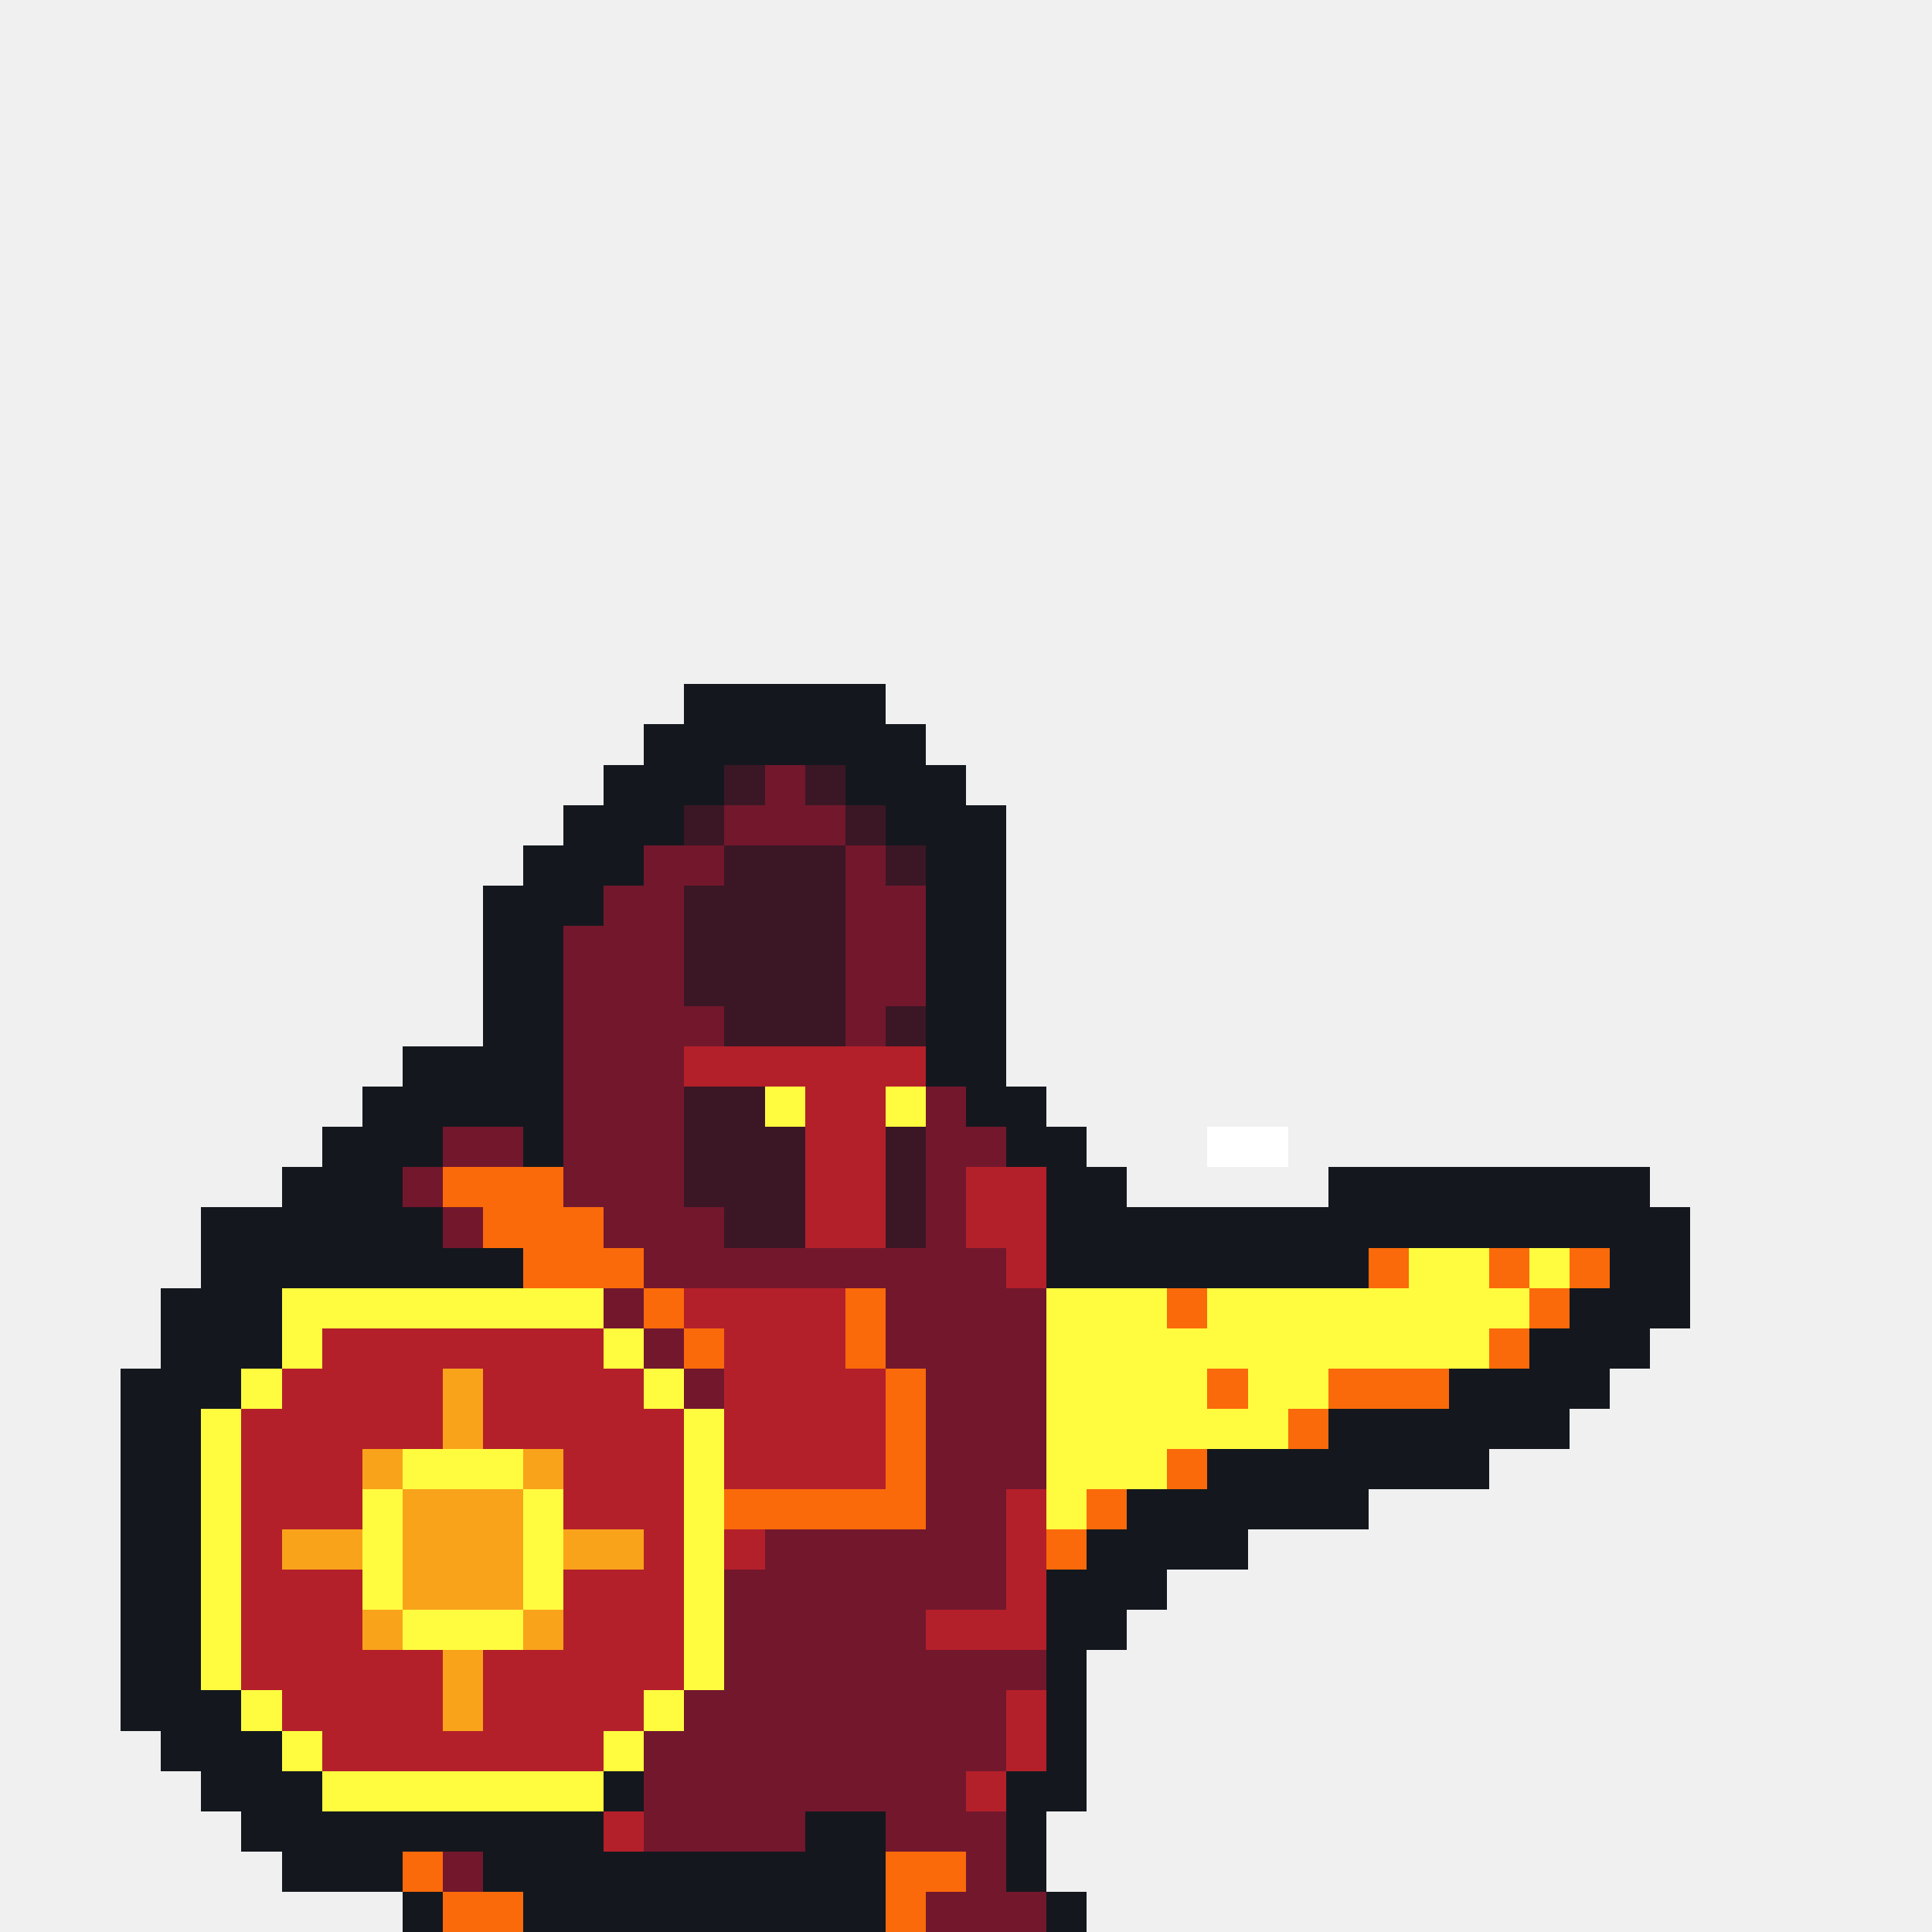
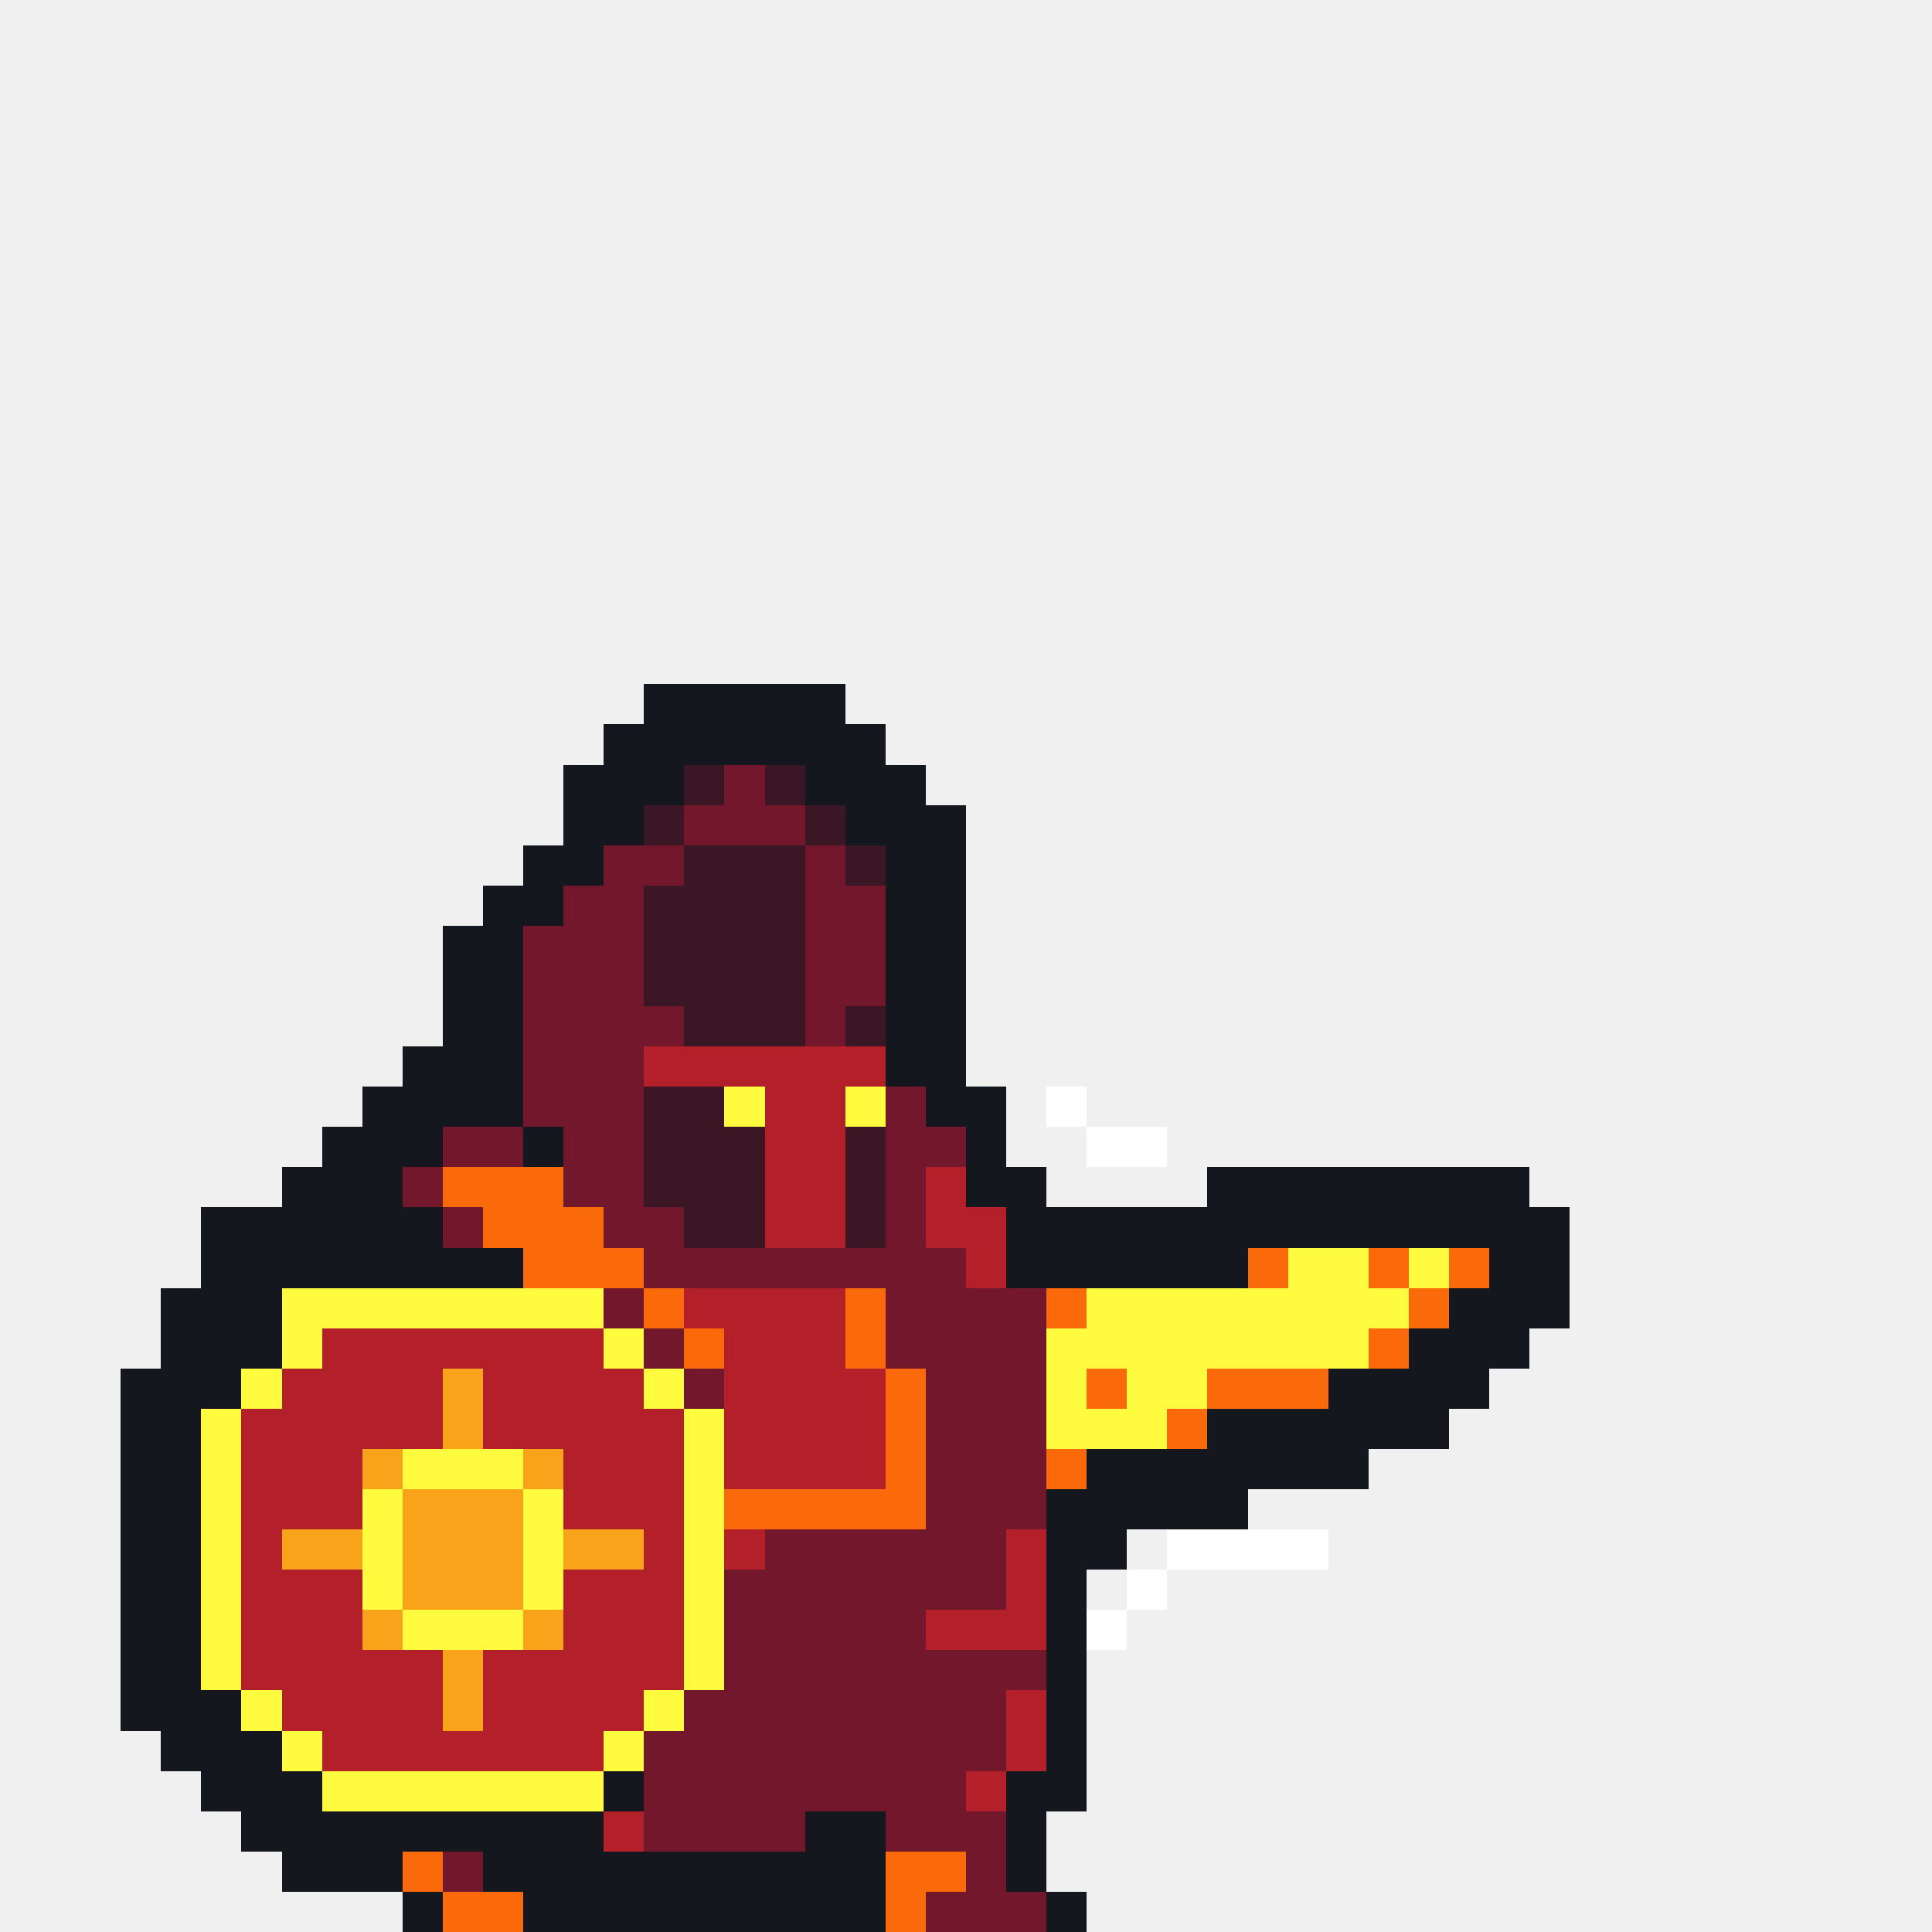
<svg xmlns="http://www.w3.org/2000/svg" version="1.1" width="48" height="48" shape-rendering="crispEdges">
-   <rect x="17" y="17" width="5" height="2" fill="#14181E" />
-   <rect x="16" y="18" width="1" height="3" fill="#14181E" />
-   <rect x="22" y="18" width="1" height="3" fill="#14181E" />
-   <rect x="15" y="19" width="1" height="3" fill="#14181E" />
-   <rect x="17" y="19" width="1" height="1" fill="#14181E" />
-   <rect x="18" y="19" width="1" height="1" fill="#3B1725" />
-   <rect x="19" y="19" width="1" height="2" fill="#73172D" />
-   <rect x="20" y="19" width="1" height="1" fill="#3B1725" />
-   <rect x="21" y="19" width="1" height="1" fill="#14181E" />
-   <rect x="23" y="19" width="1" height="8" fill="#14181E" />
-   <rect x="14" y="20" width="1" height="3" fill="#14181E" />
-   <rect x="17" y="20" width="1" height="1" fill="#3B1725" />
-   <rect x="18" y="20" width="1" height="1" fill="#73172D" />
-   <rect x="20" y="20" width="1" height="1" fill="#73172D" />
-   <rect x="21" y="20" width="1" height="1" fill="#3B1725" />
-   <rect x="24" y="20" width="1" height="8" fill="#14181E" />
-   <rect x="13" y="21" width="1" height="8" fill="#14181E" />
-   <rect x="16" y="21" width="2" height="1" fill="#73172D" />
-   <rect x="18" y="21" width="3" height="5" fill="#3B1725" />
-   <rect x="21" y="21" width="1" height="5" fill="#73172D" />
-   <rect x="22" y="21" width="1" height="1" fill="#3B1725" />
+   <rect x="16" y="17" width="5" height="2" fill="#14181E" />
+   <rect x="15" y="18" width="1" height="3" fill="#14181E" />
+   <rect x="21" y="18" width="1" height="3" fill="#14181E" />
+   <rect x="14" y="19" width="1" height="3" fill="#14181E" />
+   <rect x="16" y="19" width="1" height="1" fill="#14181E" />
+   <rect x="17" y="19" width="1" height="1" fill="#3B1725" />
+   <rect x="18" y="19" width="1" height="2" fill="#73172D" />
+   <rect x="19" y="19" width="1" height="1" fill="#3B1725" />
+   <rect x="20" y="19" width="1" height="1" fill="#14181E" />
+   <rect x="22" y="19" width="1" height="8" fill="#14181E" />
+   <rect x="16" y="20" width="1" height="1" fill="#3B1725" />
+   <rect x="17" y="20" width="1" height="1" fill="#73172D" />
+   <rect x="19" y="20" width="1" height="1" fill="#73172D" />
+   <rect x="20" y="20" width="1" height="1" fill="#3B1725" />
+   <rect x="23" y="20" width="1" height="8" fill="#14181E" />
+   <rect x="13" y="21" width="1" height="2" fill="#14181E" />
+   <rect x="15" y="21" width="2" height="1" fill="#73172D" />
+   <rect x="17" y="21" width="3" height="5" fill="#3B1725" />
+   <rect x="20" y="21" width="1" height="5" fill="#73172D" />
+   <rect x="21" y="21" width="1" height="1" fill="#3B1725" />
  <rect x="12" y="22" width="1" height="6" fill="#14181E" />
-   <rect x="15" y="22" width="2" height="9" fill="#73172D" />
-   <rect x="17" y="22" width="1" height="3" fill="#3B1725" />
-   <rect x="22" y="22" width="1" height="3" fill="#73172D" />
-   <rect x="14" y="23" width="1" height="7" fill="#73172D" />
-   <rect x="17" y="25" width="1" height="1" fill="#73172D" />
-   <rect x="22" y="25" width="1" height="1" fill="#3B1725" />
-   <rect x="10" y="26" width="2" height="2" fill="#14181E" />
-   <rect x="17" y="26" width="6" height="1" fill="#B4202A" />
+   <rect x="14" y="22" width="2" height="8" fill="#73172D" />
+   <rect x="16" y="22" width="1" height="3" fill="#3B1725" />
+   <rect x="21" y="22" width="1" height="3" fill="#73172D" />
+   <rect x="11" y="23" width="1" height="5" fill="#14181E" />
+   <rect x="13" y="23" width="1" height="5" fill="#73172D" />
+   <rect x="16" y="25" width="1" height="1" fill="#73172D" />
+   <rect x="21" y="25" width="1" height="1" fill="#3B1725" />
+   <rect x="10" y="26" width="1" height="3" fill="#14181E" />
+   <rect x="16" y="26" width="6" height="1" fill="#B4202A" />
  <rect x="9" y="27" width="1" height="5" fill="#14181E" />
-   <rect x="17" y="27" width="2" height="3" fill="#3B1725" />
-   <rect x="19" y="27" width="1" height="1" fill="#FFFC40" />
-   <rect x="20" y="27" width="2" height="4" fill="#B4202A" />
-   <rect x="22" y="27" width="1" height="1" fill="#FFFC40" />
-   <rect x="23" y="27" width="1" height="13" fill="#73172D" />
-   <rect x="25" y="27" width="1" height="2" fill="#14181E" />
+   <rect x="16" y="27" width="2" height="3" fill="#3B1725" />
+   <rect x="18" y="27" width="1" height="1" fill="#FFFC40" />
+   <rect x="19" y="27" width="2" height="4" fill="#B4202A" />
+   <rect x="21" y="27" width="1" height="1" fill="#FFFC40" />
+   <rect x="22" y="27" width="1" height="7" fill="#73172D" />
+   <rect x="24" y="27" width="1" height="3" fill="#14181E" />
+   <rect x="26" y="27" width="1" height="1" fill="#FFFFFF" />
  <rect x="8" y="28" width="1" height="4" fill="#14181E" />
-   <rect x="10" y="28" width="1" height="1" fill="#14181E" />
  <rect x="11" y="28" width="2" height="1" fill="#73172D" />
-   <rect x="19" y="28" width="1" height="3" fill="#3B1725" />
-   <rect x="22" y="28" width="1" height="3" fill="#3B1725" />
-   <rect x="24" y="28" width="1" height="1" fill="#73172D" />
-   <rect x="26" y="28" width="1" height="4" fill="#14181E" />
-   <rect x="30" y="28" width="2" height="1" fill="#FFFFFF" />
+   <rect x="13" y="28" width="1" height="1" fill="#14181E" />
+   <rect x="18" y="28" width="1" height="3" fill="#3B1725" />
+   <rect x="21" y="28" width="1" height="3" fill="#3B1725" />
+   <rect x="23" y="28" width="1" height="1" fill="#73172D" />
+   <rect x="27" y="28" width="2" height="1" fill="#FFFFFF" />
  <rect x="7" y="29" width="1" height="3" fill="#14181E" />
  <rect x="10" y="29" width="1" height="1" fill="#73172D" />
  <rect x="11" y="29" width="3" height="1" fill="#FA6A0A" />
-   <rect x="24" y="29" width="2" height="2" fill="#B4202A" />
-   <rect x="27" y="29" width="1" height="3" fill="#14181E" />
-   <rect x="33" y="29" width="8" height="2" fill="#14181E" />
+   <rect x="23" y="29" width="1" height="2" fill="#B4202A" />
+   <rect x="25" y="29" width="1" height="3" fill="#14181E" />
+   <rect x="30" y="29" width="8" height="2" fill="#14181E" />
  <rect x="5" y="30" width="2" height="4" fill="#14181E" />
  <rect x="10" y="30" width="1" height="2" fill="#14181E" />
  <rect x="11" y="30" width="1" height="1" fill="#73172D" />
  <rect x="12" y="30" width="3" height="1" fill="#FA6A0A" />
-   <rect x="17" y="30" width="1" height="2" fill="#73172D" />
-   <rect x="18" y="30" width="1" height="1" fill="#3B1725" />
-   <rect x="28" y="30" width="5" height="2" fill="#14181E" />
-   <rect x="41" y="30" width="1" height="3" fill="#14181E" />
+   <rect x="15" y="30" width="2" height="1" fill="#73172D" />
+   <rect x="17" y="30" width="1" height="1" fill="#3B1725" />
+   <rect x="24" y="30" width="1" height="2" fill="#B4202A" />
+   <rect x="26" y="30" width="4" height="2" fill="#14181E" />
+   <rect x="38" y="30" width="1" height="3" fill="#14181E" />
  <rect x="11" y="31" width="2" height="1" fill="#14181E" />
  <rect x="13" y="31" width="3" height="1" fill="#FA6A0A" />
-   <rect x="16" y="31" width="1" height="1" fill="#73172D" />
-   <rect x="18" y="31" width="5" height="1" fill="#73172D" />
-   <rect x="24" y="31" width="1" height="9" fill="#73172D" />
-   <rect x="25" y="31" width="1" height="1" fill="#B4202A" />
-   <rect x="33" y="31" width="1" height="1" fill="#14181E" />
+   <rect x="16" y="31" width="6" height="1" fill="#73172D" />
+   <rect x="23" y="31" width="1" height="9" fill="#73172D" />
+   <rect x="30" y="31" width="1" height="1" fill="#14181E" />
+   <rect x="31" y="31" width="1" height="1" fill="#FA6A0A" />
+   <rect x="32" y="31" width="2" height="3" fill="#FFFC40" />
  <rect x="34" y="31" width="1" height="1" fill="#FA6A0A" />
-   <rect x="35" y="31" width="2" height="3" fill="#FFFC40" />
-   <rect x="37" y="31" width="1" height="1" fill="#FA6A0A" />
-   <rect x="38" y="31" width="1" height="1" fill="#FFFC40" />
-   <rect x="39" y="31" width="1" height="1" fill="#FA6A0A" />
-   <rect x="40" y="31" width="1" height="3" fill="#14181E" />
+   <rect x="35" y="31" width="1" height="1" fill="#FFFC40" />
+   <rect x="36" y="31" width="1" height="1" fill="#FA6A0A" />
+   <rect x="37" y="31" width="1" height="3" fill="#14181E" />
  <rect x="4" y="32" width="1" height="12" fill="#14181E" />
  <rect x="7" y="32" width="8" height="1" fill="#FFFC40" />
  <rect x="15" y="32" width="1" height="1" fill="#73172D" />
  <rect x="16" y="32" width="1" height="1" fill="#FA6A0A" />
  <rect x="17" y="32" width="4" height="1" fill="#B4202A" />
  <rect x="21" y="32" width="1" height="2" fill="#FA6A0A" />
-   <rect x="22" y="32" width="1" height="2" fill="#73172D" />
-   <rect x="25" y="32" width="1" height="5" fill="#73172D" />
-   <rect x="26" y="32" width="3" height="5" fill="#FFFC40" />
-   <rect x="29" y="32" width="1" height="1" fill="#FA6A0A" />
-   <rect x="30" y="32" width="5" height="2" fill="#FFFC40" />
-   <rect x="37" y="32" width="1" height="1" fill="#FFFC40" />
-   <rect x="38" y="32" width="1" height="1" fill="#FA6A0A" />
-   <rect x="39" y="32" width="1" height="3" fill="#14181E" />
+   <rect x="24" y="32" width="2" height="6" fill="#73172D" />
+   <rect x="26" y="32" width="1" height="1" fill="#FA6A0A" />
+   <rect x="27" y="32" width="5" height="2" fill="#FFFC40" />
+   <rect x="34" y="32" width="1" height="1" fill="#FFFC40" />
+   <rect x="35" y="32" width="1" height="1" fill="#FA6A0A" />
+   <rect x="36" y="32" width="1" height="3" fill="#14181E" />
  <rect x="7" y="33" width="1" height="1" fill="#FFFC40" />
  <rect x="8" y="33" width="7" height="1" fill="#B4202A" />
  <rect x="15" y="33" width="1" height="1" fill="#FFFC40" />
  <rect x="16" y="33" width="1" height="1" fill="#73172D" />
  <rect x="17" y="33" width="1" height="1" fill="#FA6A0A" />
  <rect x="18" y="33" width="3" height="4" fill="#B4202A" />
-   <rect x="29" y="33" width="1" height="3" fill="#FFFC40" />
-   <rect x="37" y="33" width="1" height="1" fill="#FA6A0A" />
-   <rect x="38" y="33" width="1" height="3" fill="#14181E" />
+   <rect x="26" y="33" width="1" height="3" fill="#FFFC40" />
+   <rect x="34" y="33" width="1" height="1" fill="#FA6A0A" />
+   <rect x="35" y="33" width="1" height="3" fill="#14181E" />
  <rect x="3" y="34" width="1" height="9" fill="#14181E" />
  <rect x="5" y="34" width="1" height="1" fill="#14181E" />
  <rect x="6" y="34" width="1" height="1" fill="#FFFC40" />
  <rect x="7" y="34" width="4" height="2" fill="#B4202A" />
  <rect x="11" y="34" width="1" height="2" fill="#F9A31B" />
  <rect x="12" y="34" width="4" height="2" fill="#B4202A" />
  <rect x="16" y="34" width="1" height="1" fill="#FFFC40" />
  <rect x="17" y="34" width="1" height="1" fill="#73172D" />
  <rect x="21" y="34" width="1" height="3" fill="#B4202A" />
  <rect x="22" y="34" width="1" height="4" fill="#FA6A0A" />
-   <rect x="30" y="34" width="1" height="1" fill="#FA6A0A" />
-   <rect x="31" y="34" width="2" height="1" fill="#FFFC40" />
-   <rect x="33" y="34" width="3" height="1" fill="#FA6A0A" />
-   <rect x="36" y="34" width="2" height="2" fill="#14181E" />
+   <rect x="27" y="34" width="1" height="1" fill="#FA6A0A" />
+   <rect x="28" y="34" width="2" height="1" fill="#FFFC40" />
+   <rect x="30" y="34" width="3" height="1" fill="#FA6A0A" />
+   <rect x="33" y="34" width="2" height="2" fill="#14181E" />
  <rect x="5" y="35" width="1" height="7" fill="#FFFC40" />
  <rect x="6" y="35" width="1" height="7" fill="#B4202A" />
  <rect x="16" y="35" width="1" height="7" fill="#B4202A" />
  <rect x="17" y="35" width="1" height="7" fill="#FFFC40" />
-   <rect x="30" y="35" width="2" height="1" fill="#FFFC40" />
-   <rect x="32" y="35" width="1" height="1" fill="#FA6A0A" />
-   <rect x="33" y="35" width="3" height="2" fill="#14181E" />
+   <rect x="27" y="35" width="2" height="1" fill="#FFFC40" />
+   <rect x="29" y="35" width="1" height="1" fill="#FA6A0A" />
+   <rect x="30" y="35" width="3" height="2" fill="#14181E" />
  <rect x="7" y="36" width="2" height="2" fill="#B4202A" />
  <rect x="9" y="36" width="1" height="1" fill="#F9A31B" />
  <rect x="10" y="36" width="3" height="1" fill="#FFFC40" />
  <rect x="13" y="36" width="1" height="1" fill="#F9A31B" />
  <rect x="14" y="36" width="2" height="2" fill="#B4202A" />
-   <rect x="29" y="36" width="1" height="1" fill="#FA6A0A" />
-   <rect x="30" y="36" width="3" height="2" fill="#14181E" />
-   <rect x="36" y="36" width="1" height="1" fill="#14181E" />
+   <rect x="26" y="36" width="1" height="1" fill="#FA6A0A" />
+   <rect x="27" y="36" width="3" height="2" fill="#14181E" />
+   <rect x="33" y="36" width="1" height="1" fill="#14181E" />
  <rect x="9" y="37" width="1" height="3" fill="#FFFC40" />
  <rect x="10" y="37" width="3" height="3" fill="#F9A31B" />
  <rect x="13" y="37" width="1" height="3" fill="#FFFC40" />
  <rect x="18" y="37" width="4" height="1" fill="#FA6A0A" />
-   <rect x="25" y="37" width="1" height="4" fill="#B4202A" />
-   <rect x="26" y="37" width="1" height="1" fill="#FFFC40" />
-   <rect x="27" y="37" width="1" height="1" fill="#FA6A0A" />
-   <rect x="28" y="37" width="2" height="2" fill="#14181E" />
-   <rect x="33" y="37" width="1" height="1" fill="#14181E" />
+   <rect x="26" y="37" width="1" height="8" fill="#14181E" />
+   <rect x="30" y="37" width="1" height="1" fill="#14181E" />
  <rect x="7" y="38" width="2" height="1" fill="#F9A31B" />
  <rect x="14" y="38" width="2" height="1" fill="#F9A31B" />
  <rect x="18" y="38" width="1" height="1" fill="#B4202A" />
  <rect x="19" y="38" width="4" height="7" fill="#73172D" />
-   <rect x="26" y="38" width="1" height="1" fill="#FA6A0A" />
-   <rect x="27" y="38" width="1" height="3" fill="#14181E" />
-   <rect x="30" y="38" width="1" height="1" fill="#14181E" />
+   <rect x="24" y="38" width="1" height="2" fill="#73172D" />
+   <rect x="25" y="38" width="1" height="3" fill="#B4202A" />
+   <rect x="27" y="38" width="1" height="1" fill="#14181E" />
+   <rect x="29" y="38" width="4" height="1" fill="#FFFFFF" />
  <rect x="7" y="39" width="2" height="4" fill="#B4202A" />
  <rect x="14" y="39" width="2" height="4" fill="#B4202A" />
  <rect x="18" y="39" width="1" height="7" fill="#73172D" />
-   <rect x="26" y="39" width="1" height="6" fill="#14181E" />
-   <rect x="28" y="39" width="1" height="1" fill="#14181E" />
+   <rect x="28" y="39" width="1" height="1" fill="#FFFFFF" />
  <rect x="9" y="40" width="1" height="1" fill="#F9A31B" />
  <rect x="10" y="40" width="3" height="1" fill="#FFFC40" />
  <rect x="13" y="40" width="1" height="1" fill="#F9A31B" />
  <rect x="23" y="40" width="2" height="1" fill="#B4202A" />
+   <rect x="27" y="40" width="1" height="1" fill="#FFFFFF" />
  <rect x="9" y="41" width="2" height="3" fill="#B4202A" />
  <rect x="11" y="41" width="1" height="2" fill="#F9A31B" />
  <rect x="12" y="41" width="2" height="3" fill="#B4202A" />
  <rect x="23" y="41" width="3" height="1" fill="#73172D" />
  <rect x="5" y="42" width="1" height="3" fill="#14181E" />
  <rect x="6" y="42" width="1" height="1" fill="#FFFC40" />
  <rect x="16" y="42" width="1" height="1" fill="#FFFC40" />
  <rect x="17" y="42" width="1" height="4" fill="#73172D" />
  <rect x="23" y="42" width="2" height="2" fill="#73172D" />
  <rect x="25" y="42" width="1" height="2" fill="#B4202A" />
  <rect x="6" y="43" width="1" height="3" fill="#14181E" />
  <rect x="7" y="43" width="1" height="1" fill="#FFFC40" />
  <rect x="8" y="43" width="1" height="1" fill="#B4202A" />
  <rect x="11" y="43" width="1" height="1" fill="#B4202A" />
  <rect x="14" y="43" width="1" height="1" fill="#B4202A" />
  <rect x="15" y="43" width="1" height="1" fill="#FFFC40" />
  <rect x="16" y="43" width="1" height="3" fill="#73172D" />
  <rect x="7" y="44" width="1" height="3" fill="#14181E" />
  <rect x="8" y="44" width="7" height="1" fill="#FFFC40" />
  <rect x="15" y="44" width="1" height="1" fill="#14181E" />
  <rect x="23" y="44" width="1" height="2" fill="#73172D" />
  <rect x="24" y="44" width="1" height="1" fill="#B4202A" />
  <rect x="25" y="44" width="1" height="3" fill="#14181E" />
  <rect x="8" y="45" width="7" height="1" fill="#14181E" />
  <rect x="15" y="45" width="1" height="1" fill="#B4202A" />
  <rect x="19" y="45" width="1" height="1" fill="#73172D" />
  <rect x="20" y="45" width="2" height="3" fill="#14181E" />
  <rect x="22" y="45" width="1" height="1" fill="#73172D" />
  <rect x="24" y="45" width="1" height="3" fill="#73172D" />
  <rect x="8" y="46" width="2" height="1" fill="#14181E" />
  <rect x="10" y="46" width="1" height="1" fill="#FA6A0A" />
  <rect x="11" y="46" width="1" height="1" fill="#73172D" />
  <rect x="12" y="46" width="8" height="1" fill="#14181E" />
  <rect x="22" y="46" width="2" height="1" fill="#FA6A0A" />
  <rect x="10" y="47" width="1" height="1" fill="#14181E" />
  <rect x="11" y="47" width="2" height="1" fill="#FA6A0A" />
  <rect x="13" y="47" width="7" height="1" fill="#14181E" />
  <rect x="22" y="47" width="1" height="1" fill="#FA6A0A" />
  <rect x="23" y="47" width="1" height="1" fill="#73172D" />
  <rect x="25" y="47" width="1" height="1" fill="#73172D" />
  <rect x="26" y="47" width="1" height="1" fill="#14181E" />
</svg>
